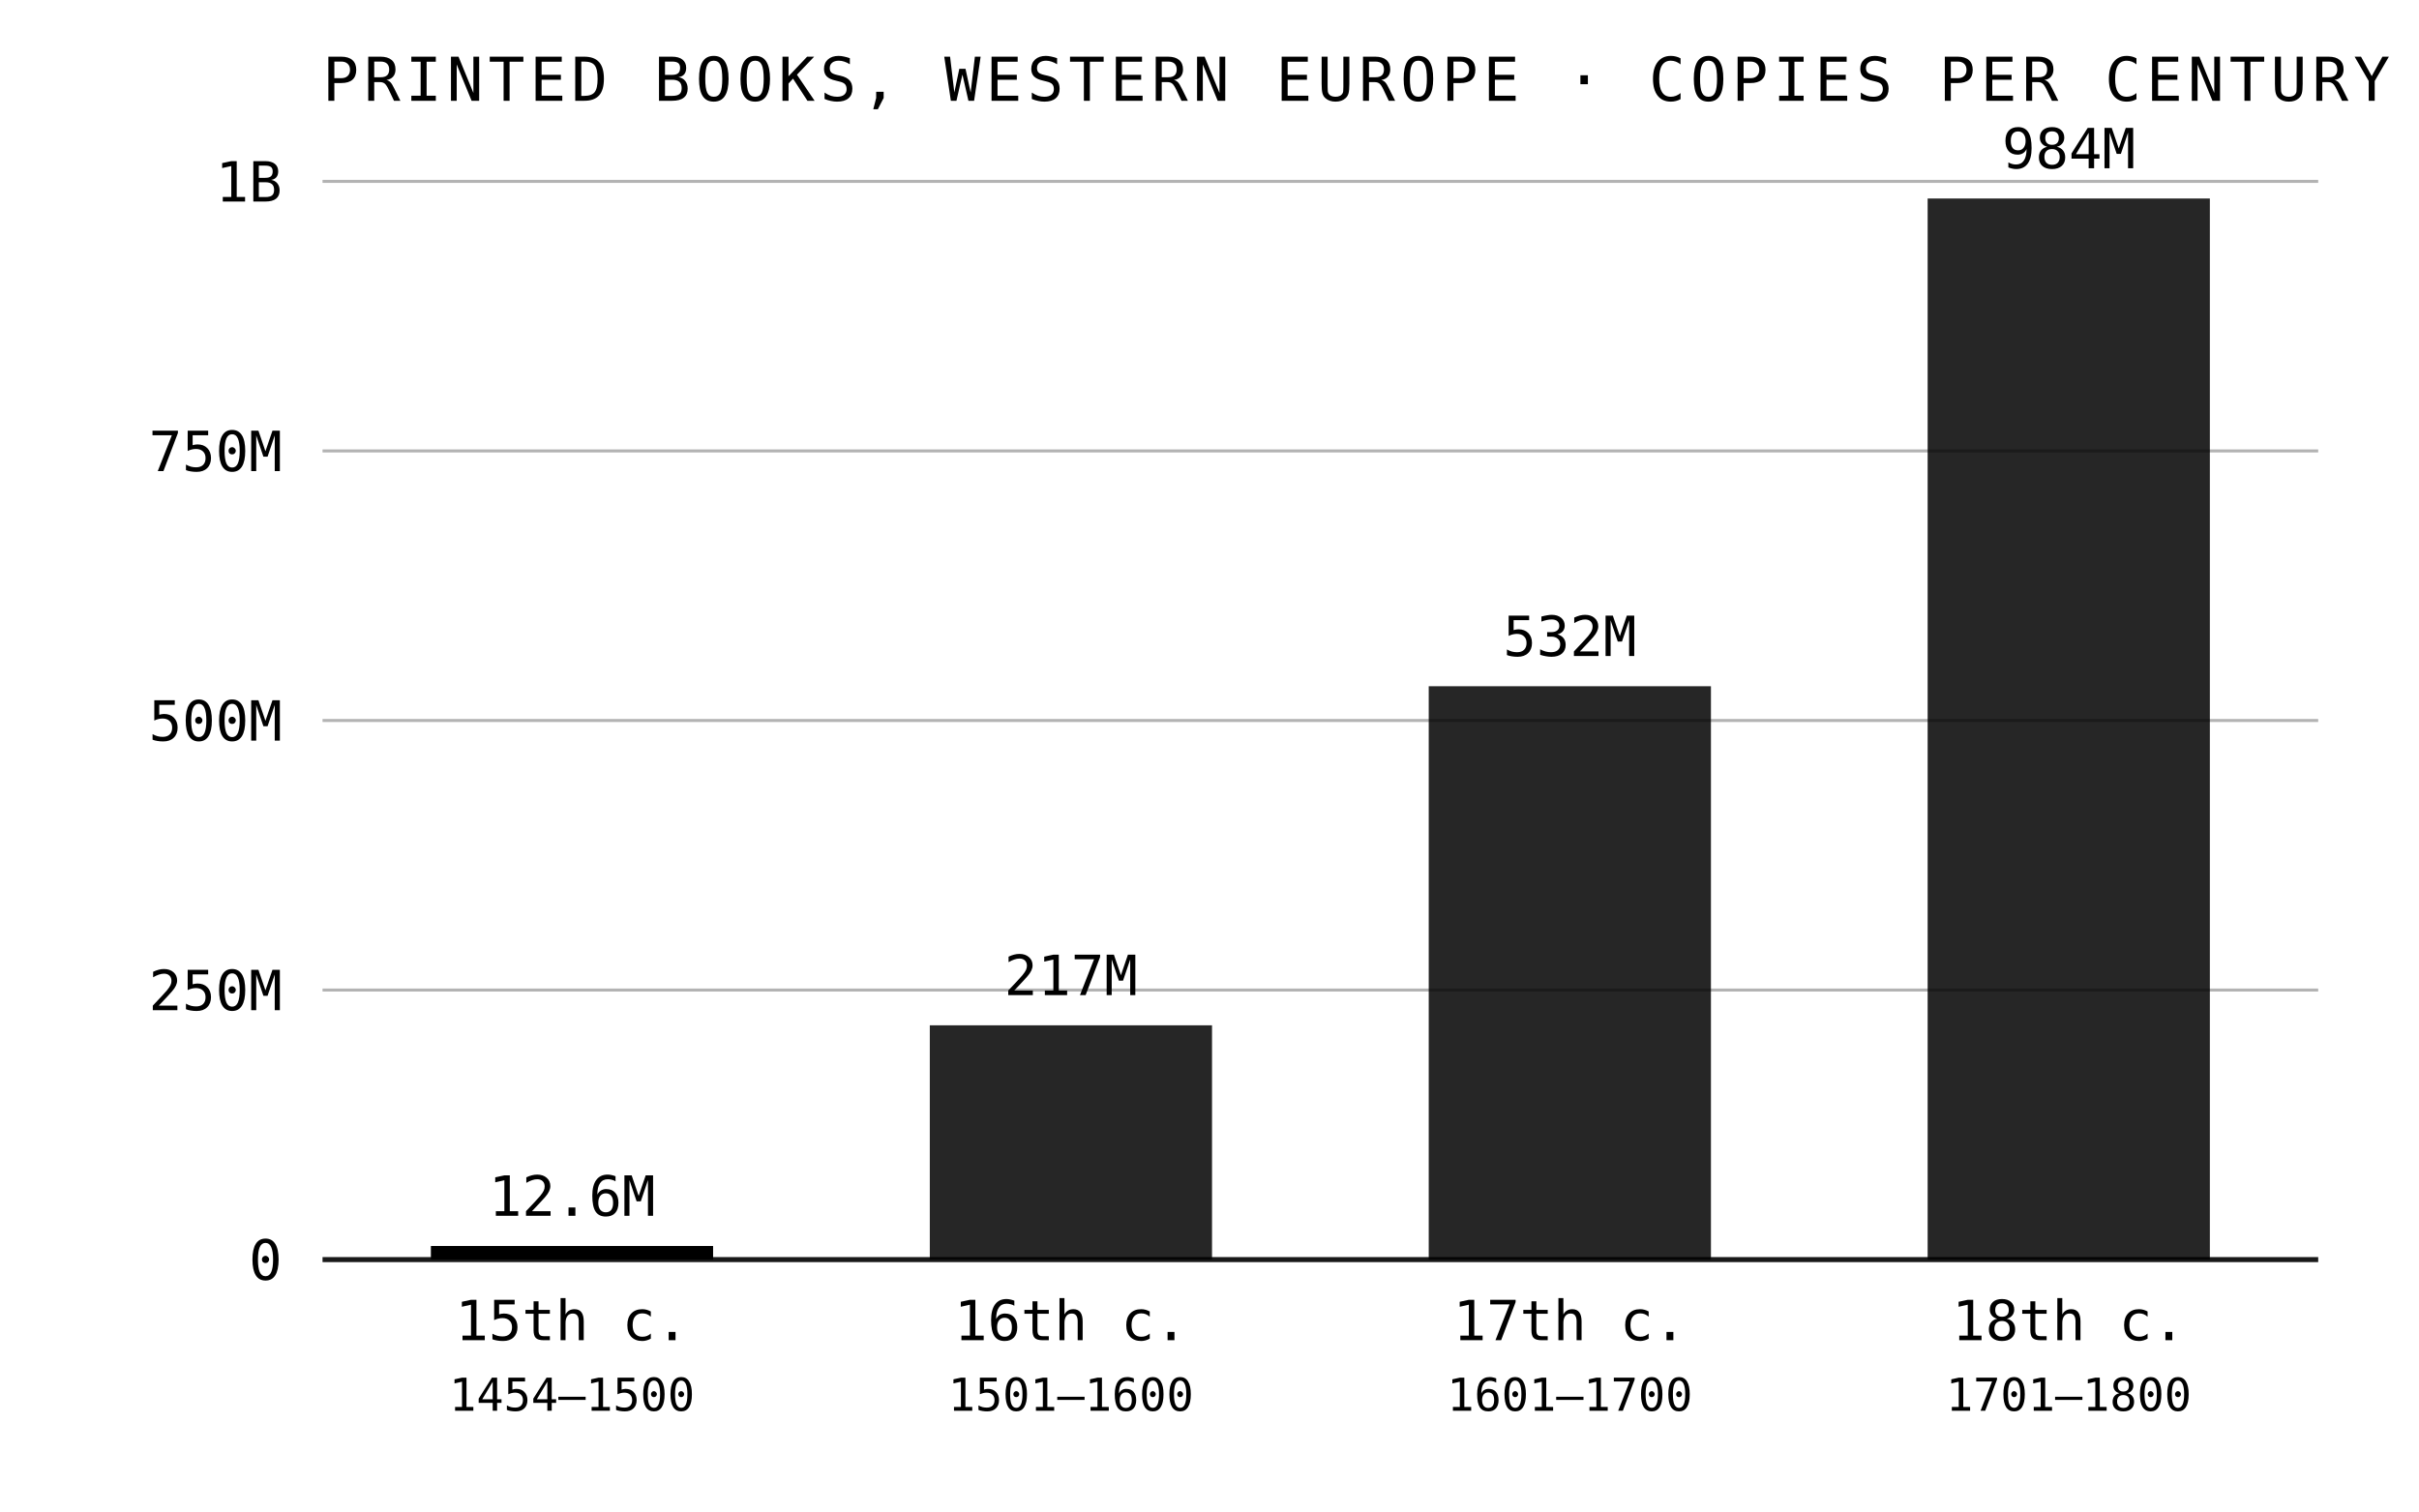
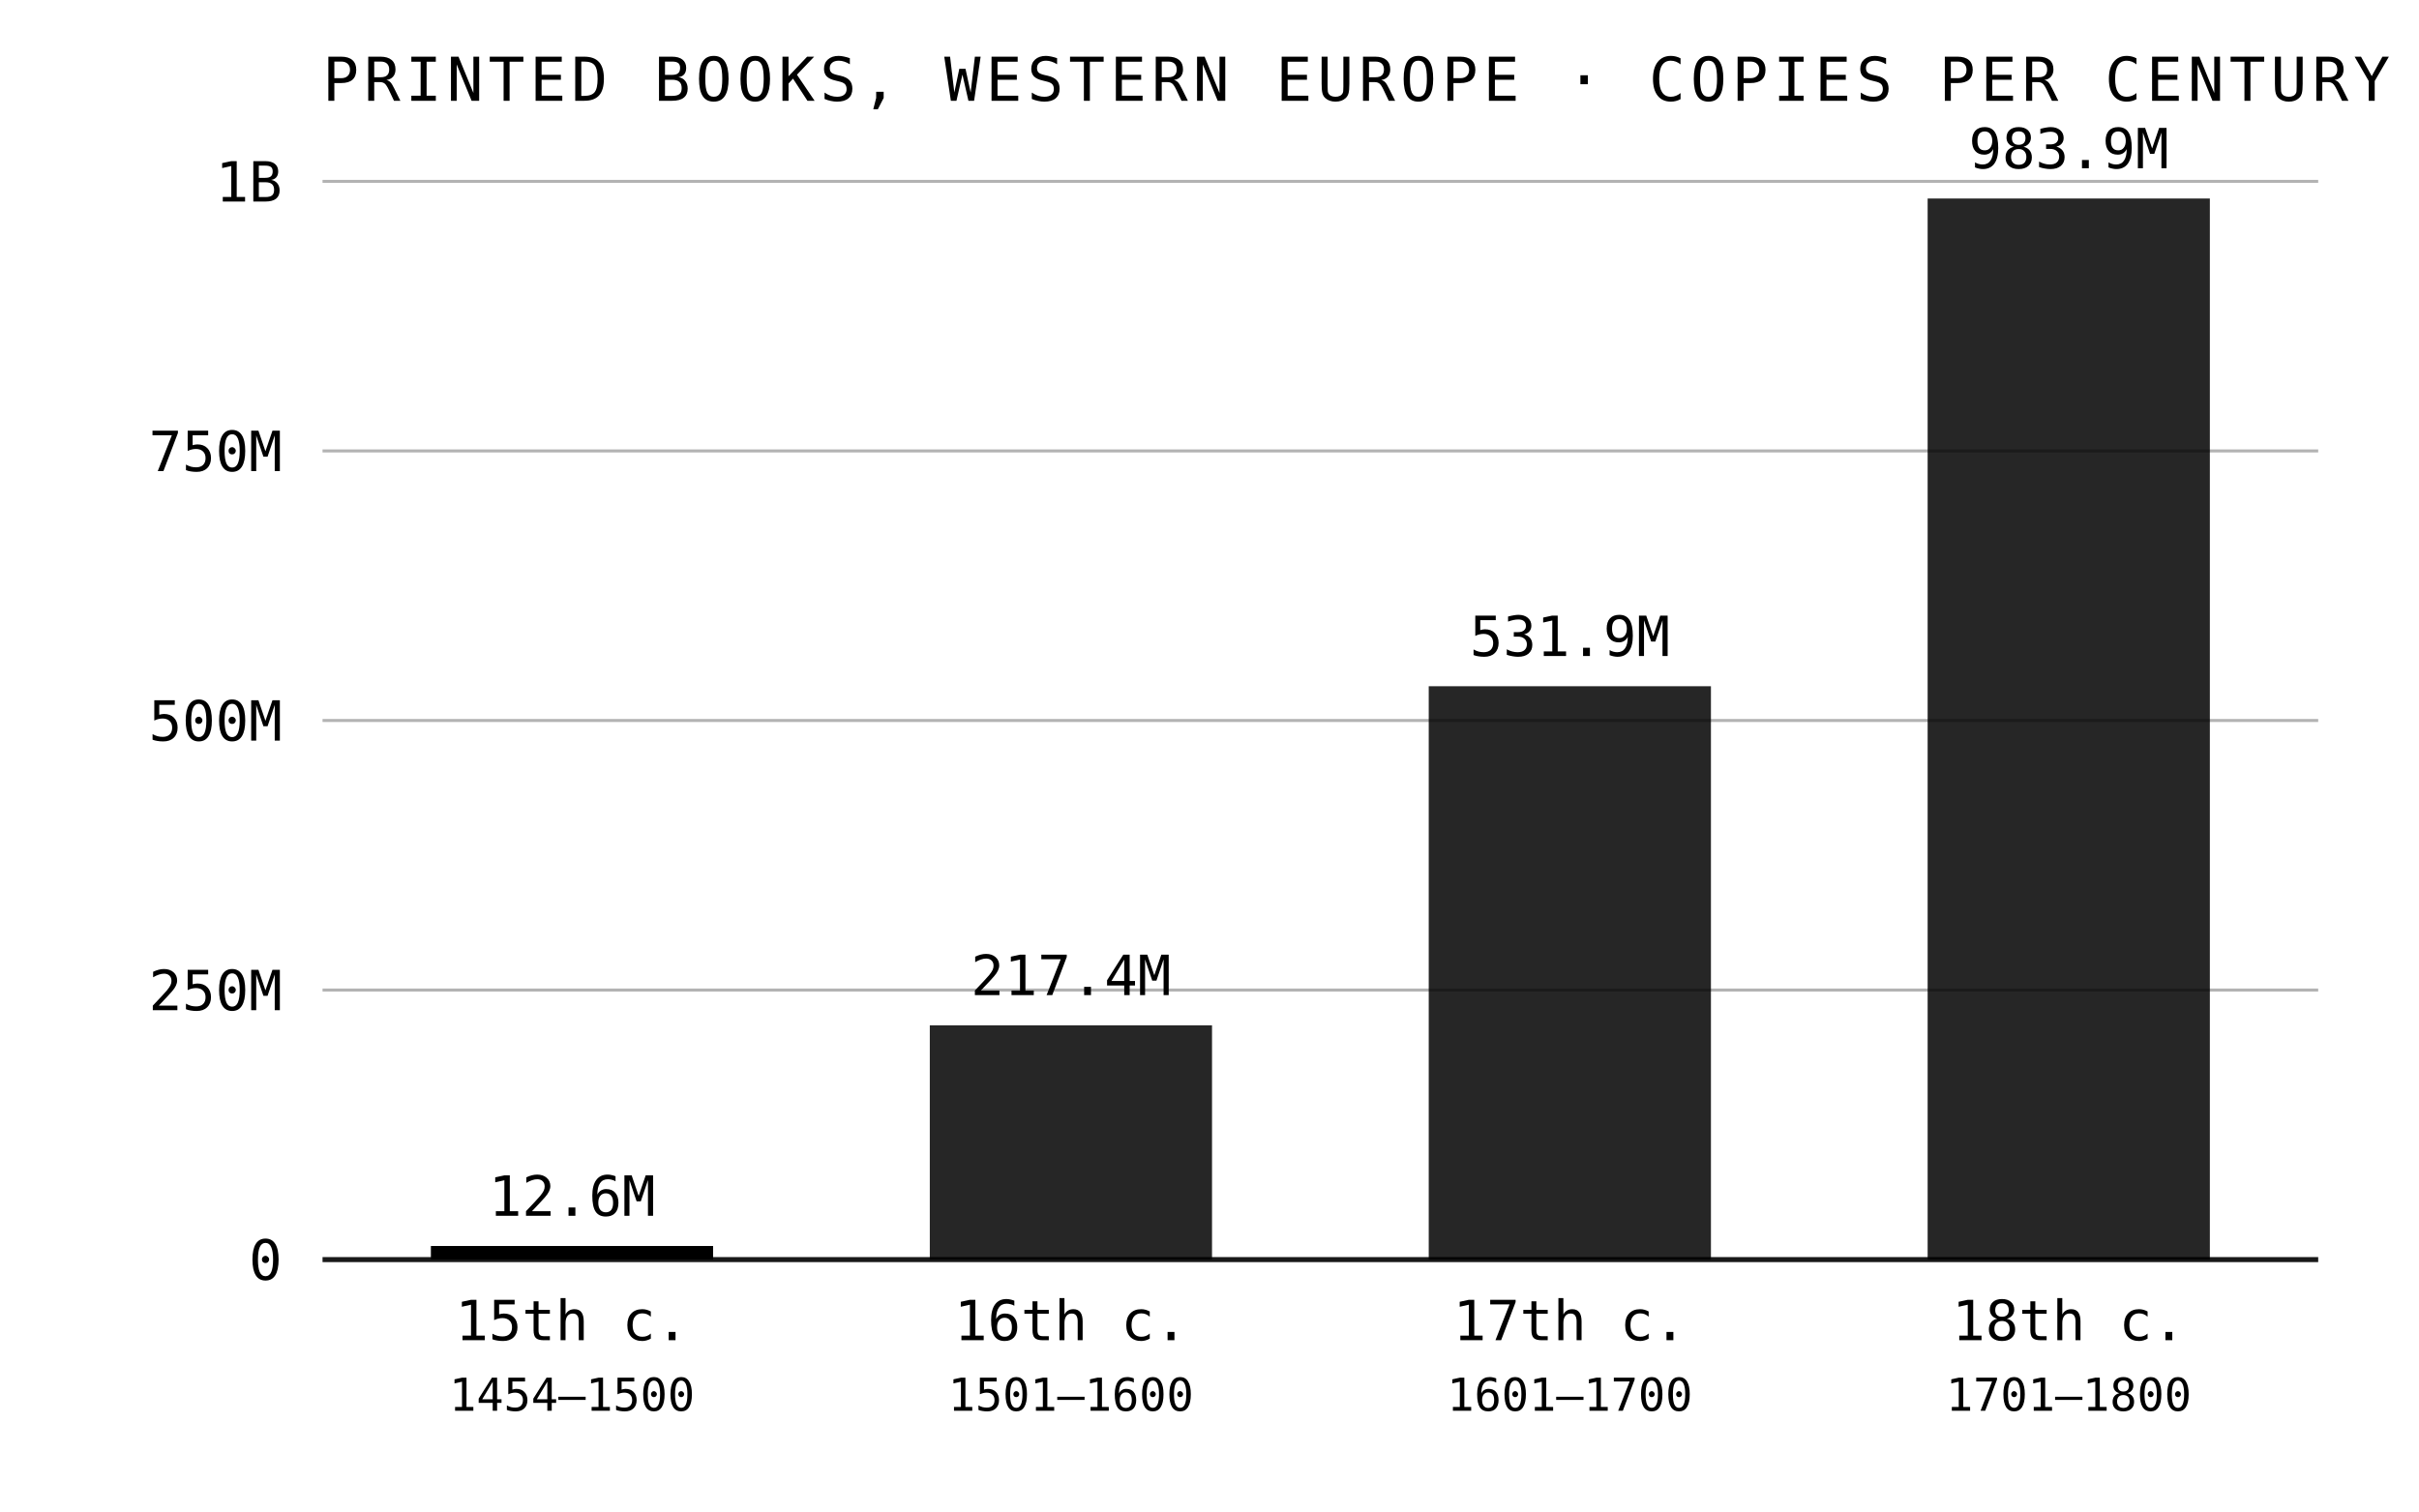
<svg xmlns="http://www.w3.org/2000/svg" viewBox="0 0 480 300" role="img" aria-labelledby="t d">
  <g font-family="ui-monospace, Menlo, Consolas, monospace" font-size="11" fill="currentColor">
    <g class="muted">
      <line x1="64" x2="460" y1="250.0" y2="250.0" stroke="currentColor" stroke-opacity="0.9" stroke-width="1" />
      <text x="56" y="254.0" text-anchor="end">0</text>
      <line x1="64" x2="460" y1="196.5" y2="196.5" stroke="currentColor" stroke-opacity="0.3" stroke-width="0.6" />
      <text x="56" y="200.5" text-anchor="end">250M</text>
      <line x1="64" x2="460" y1="143.0" y2="143.0" stroke="currentColor" stroke-opacity="0.3" stroke-width="0.6" />
      <text x="56" y="147.0" text-anchor="end">500M</text>
      <line x1="64" x2="460" y1="89.5" y2="89.5" stroke="currentColor" stroke-opacity="0.3" stroke-width="0.6" />
      <text x="56" y="93.5" text-anchor="end">750M</text>
      <line x1="64" x2="460" y1="36.0" y2="36.0" stroke="currentColor" stroke-opacity="0.3" stroke-width="0.6" />
      <text x="56" y="40.0" text-anchor="end">1B</text>
    </g>
    <rect x="85.5" y="247.3" width="56" height="2.7" class="accent" fill="currentColor" />
    <text x="113.5" y="241.3" text-anchor="middle">12.6M</text>
    <text x="113.5" y="266" text-anchor="middle">15th c.</text>
    <text x="113.5" y="280" text-anchor="middle" font-size="9" class="muted" fill="currentColor">1454–1500</text>
    <rect x="184.5" y="203.5" width="56" height="46.5" fill-opacity="0.85" />
-     <text x="212.5" y="197.5" text-anchor="middle">217M</text>
+     <text x="212.5" y="197.5" text-anchor="middle">217.4M</text>
    <text x="212.5" y="266" text-anchor="middle">16th c.</text>
    <text x="212.5" y="280" text-anchor="middle" font-size="9" class="muted" fill="currentColor">1501–1600</text>
    <rect x="283.5" y="136.2" width="56" height="113.8" fill-opacity="0.85" />
-     <text x="311.5" y="130.2" text-anchor="middle">532M</text>
+     <text x="311.5" y="130.2" text-anchor="middle">531.9M</text>
    <text x="311.5" y="266" text-anchor="middle">17th c.</text>
    <text x="311.5" y="280" text-anchor="middle" font-size="9" class="muted" fill="currentColor">1601–1700</text>
    <rect x="382.5" y="39.4" width="56" height="210.6" fill-opacity="0.85" />
-     <text x="410.5" y="33.4" text-anchor="middle">984M</text>
+     <text x="410.5" y="33.4" text-anchor="middle">983.9M</text>
    <text x="410.5" y="266" text-anchor="middle">18th c.</text>
    <text x="410.5" y="280" text-anchor="middle" font-size="9" class="muted" fill="currentColor">1701–1800</text>
    <text x="64" y="20" font-size="12" letter-spacing="1">PRINTED BOOKS, WESTERN EUROPE · COPIES PER CENTURY</text>
  </g>
</svg>
